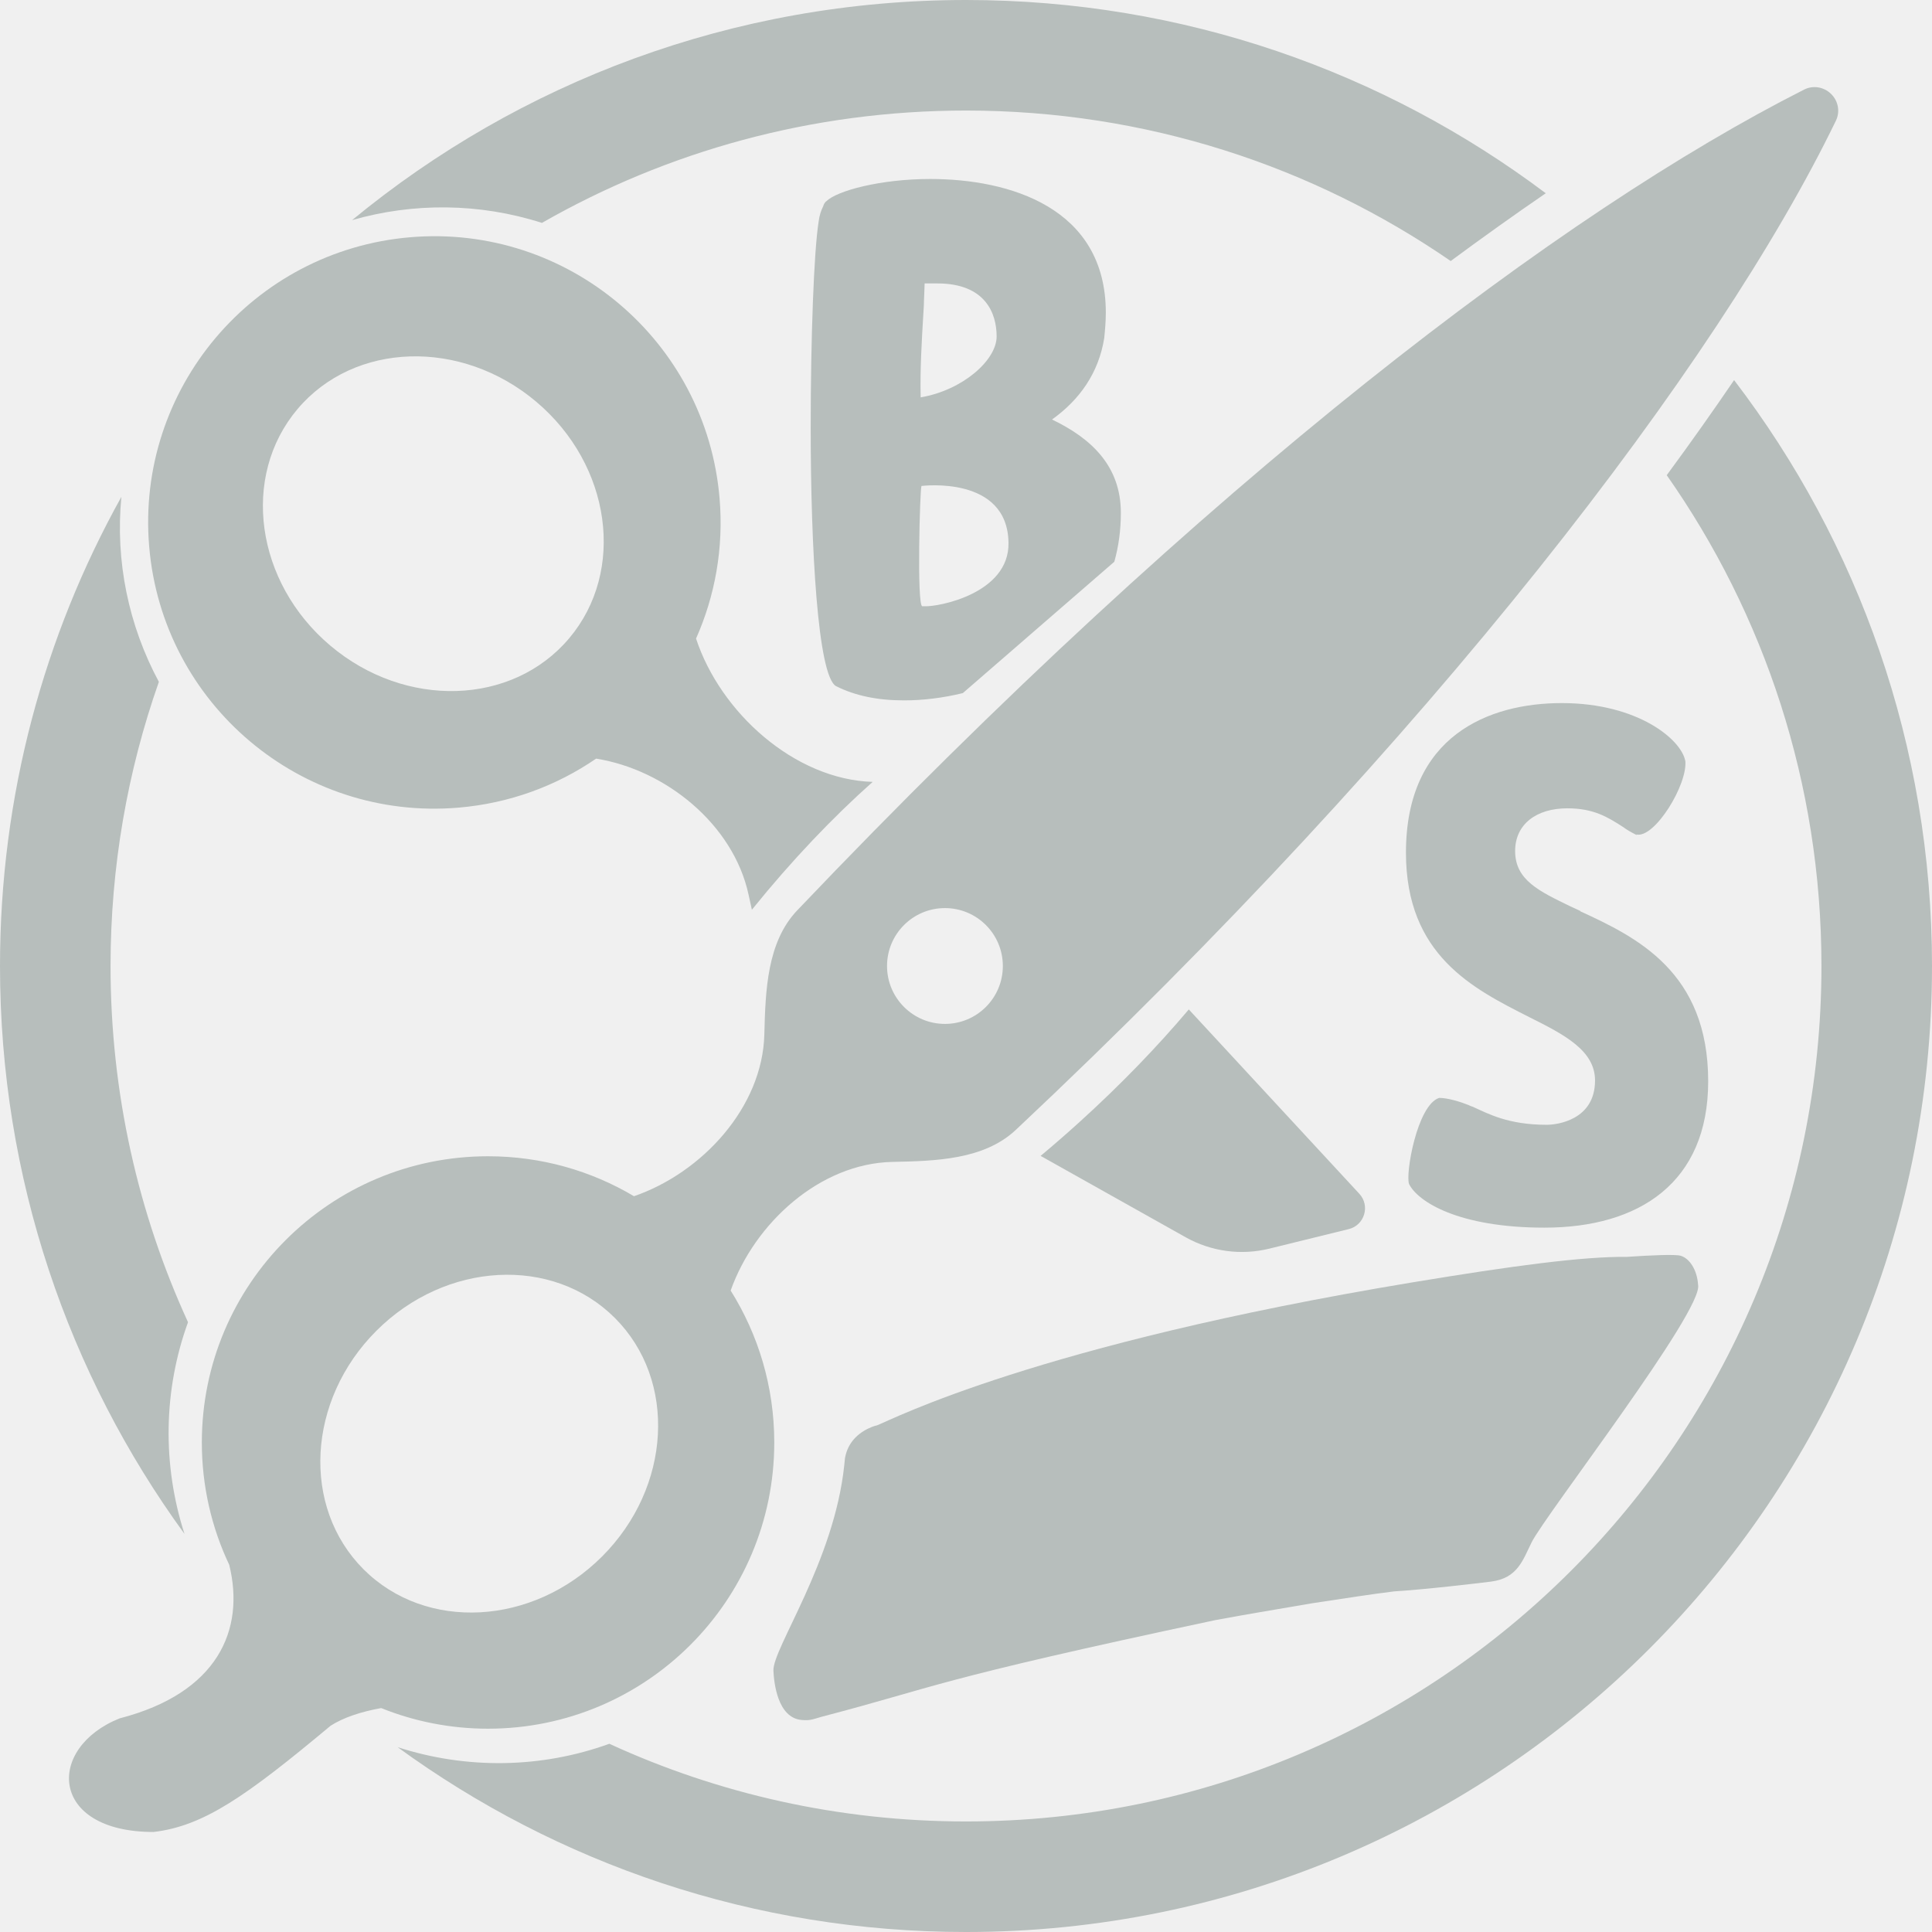
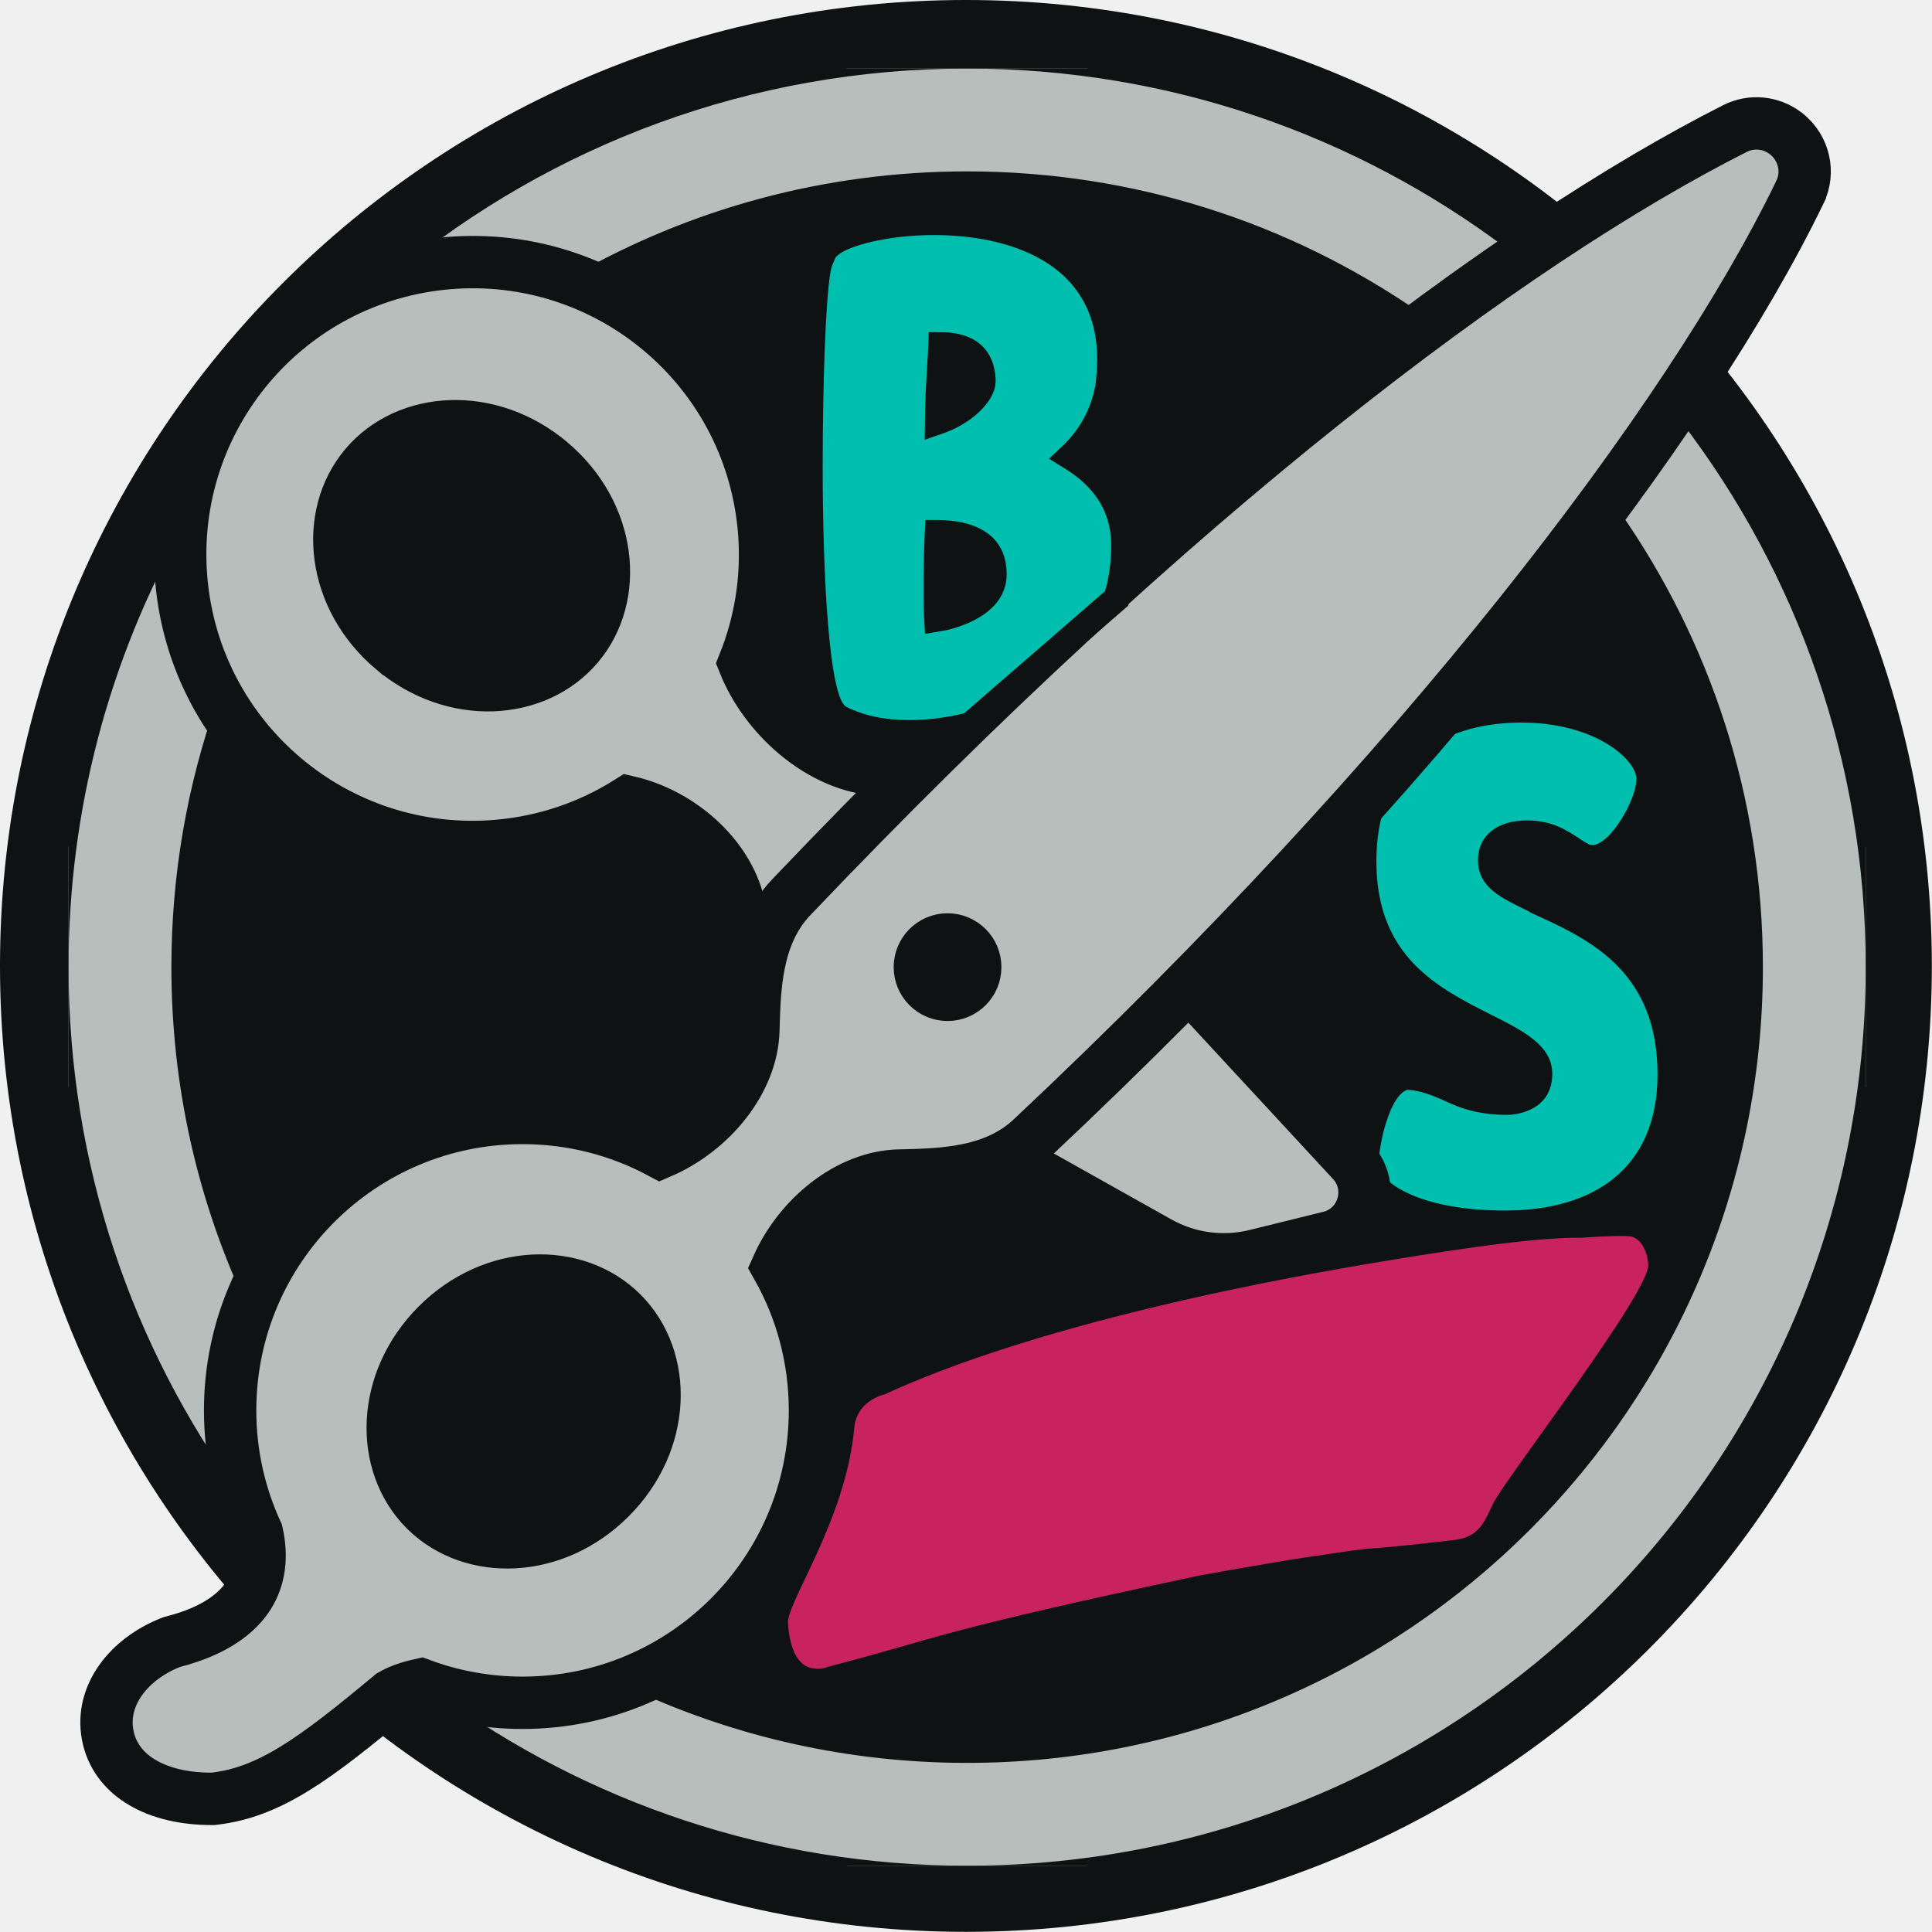
- <svg xmlns="http://www.w3.org/2000/svg" width="734" height="734" viewBox="0 0 734 734" fill="none">
-   <g clip-path="url(#clip0_269_193)">
-     <path d="M575.625 323.324C575.625 334.446 584.944 338.654 596.667 344.366L600.575 346.169H600.273C621.916 356.089 648.969 369.315 648.969 410.796C648.969 449.271 622.817 466.405 586.747 466.405C553.982 466.405 538.652 456.485 535.346 449.872C533.843 446.265 538.352 419.813 546.768 417.108C550.075 417.108 554.885 418.611 557.891 419.813C557.891 419.813 559.092 420.415 559.393 420.415C565.405 423.12 572.92 427.328 587.648 427.328C591.556 427.328 605.984 425.525 605.984 410.495C605.984 399.073 594.262 393.061 581.036 386.448C559.695 375.627 534.145 363.002 534.145 323.926C534.145 279.439 565.706 267.114 593.361 267.114C622.217 267.114 638.749 280.941 640.252 289.057V288.757C641.455 297.774 628.529 318.816 621.616 317.012L621.917 317.313C619.512 316.11 618.009 315.209 616.807 314.307C610.795 310.399 605.384 307.093 595.465 307.093C583.742 307.093 575.625 313.104 575.625 323.324Z" fill="#B7BEBC" />
-     <path d="M658.812 144.406C705.98 206.149 734 283.302 734 367C734 569.689 569.689 734 367 734C286.285 734 211.656 707.943 151.065 663.782C177.288 672.26 205.683 671.856 231.494 662.489C272.741 681.435 318.637 692 367 692C546.493 692 692 546.493 692 367C692 297.619 670.259 233.316 633.218 180.531C642.32 168.157 650.856 156.101 658.812 144.406ZM125.987 639.495C125.754 639.338 125.519 639.182 125.286 639.023L125.051 638.86C125.362 639.073 125.674 639.285 125.987 639.495ZM107.784 624.344L107.632 624.189C107.572 624.128 107.514 624.066 107.454 624.005C107.564 624.118 107.674 624.231 107.784 624.344ZM46.118 188.753C43.761 213.086 48.819 237.597 60.359 259.043C48.468 292.821 42 329.155 42 367C42 415.296 52.535 461.132 71.432 502.335C62.05 528.141 61.63 556.536 70.092 582.762C26.008 522.202 0 447.638 0 367C0 302.31 16.738 241.53 46.118 188.753ZM367 0C449.647 0 525.913 27.32 587.261 73.421C575.588 81.422 563.543 90.003 551.15 99.171C498.806 63.112 435.369 42 367 42C308.377 42 253.381 57.522 205.894 84.679C182.04 77.05 156.922 76.965 133.772 83.625C197.18 31.378 278.426 0 367 0Z" fill="#B7BEBC" />
-     <path d="M516.428 453.529C520.638 458.08 518.417 465.479 512.397 466.96L482.243 474.38C471.486 477.027 460.124 475.484 450.463 470.065L395.344 439.144C400.27 435.03 405.201 430.742 410.115 426.288C425.735 412.131 439.715 397.627 451.644 383.502L516.428 453.529ZM155.853 90.134C215.693 85.067 268.312 129.47 273.379 189.311C274.98 208.219 271.641 226.405 264.438 242.599C273.645 270.645 301.851 296.154 331.545 297.055C316.378 310.536 300.71 326.966 285.652 345.625C285.215 343.69 284.796 341.767 284.386 339.872C278.606 313.178 252.876 292.431 226.477 288.215C211.46 298.519 193.647 305.19 174.203 306.836C114.362 311.903 61.744 267.5 56.677 207.66C51.61 147.819 96.013 95.201 155.853 90.134ZM203.726 152.628C175.227 128.579 134.618 129.831 113.022 155.422C91.426 181.014 97.021 221.256 125.52 245.305C154.019 269.354 194.629 268.103 216.225 242.511C237.821 216.919 232.224 176.677 203.726 152.628Z" fill="#B7BEBC" />
-     <path d="M581.897 585.947C578.558 592.645 576.632 599.582 566.468 600.877C560.857 601.577 541.837 603.835 529.58 604.602C521.041 605.644 511.461 607.165 498.426 609.121C474.919 613.164 477.785 612.583 461.759 615.501C353.281 638.558 356.297 640.716 312.232 652.207C308.339 653.36 307.594 653.704 304.58 653.448C295.322 652.663 294.038 639.077 293.836 634.72C293.45 626.381 316.955 593.214 320.755 556.612C320.856 555.723 320.94 554.849 321.024 553.961C321.023 553.934 321.03 553.907 321.037 553.88C321.109 553.461 321.199 553.041 321.315 552.647C322.732 547.235 326.748 543.893 331.268 542.107C331.823 541.893 332.512 541.646 333.239 541.503C333.247 541.489 333.255 541.489 333.264 541.489C339.036 539.241 393.93 510.877 536.108 487.276C575.384 480.757 601.529 477.35 618.083 477.501C627.36 476.879 636.496 476.477 638.534 477.089C641.804 478.056 644.743 482.307 645.131 488.074L645.132 488.088C647.338 497.772 587.112 575.489 581.897 585.947Z" fill="#B7BEBC" />
-     <path d="M685.417 34.037C688.539 32.458 692.246 32.896 694.978 35.082C698.221 37.677 699.304 42.109 697.495 45.848C653.174 137.432 544.299 280.502 385.928 429.26C373.861 440.594 355.612 441.084 339.061 441.428C311.504 442 286.7 464.664 277.588 490.301C288.086 507.028 294.158 526.816 294.158 548.022C294.158 608.077 245.473 656.761 185.419 656.762C171.067 656.762 157.364 653.979 144.82 648.927C137.075 650.327 130.423 652.542 125.596 655.643C93.309 682.593 77.341 693.763 58.334 695.999C18.613 695.999 17.418 664.05 45.443 652.84C82.817 643.186 93.15 619.161 87.097 594.518C80.419 580.42 76.681 564.658 76.681 548.022C76.681 487.968 125.365 439.284 185.419 439.284C205.67 439.284 224.628 444.821 240.862 454.462C266.691 445.569 289.68 420.697 290.387 393.004C290.812 376.336 291.389 357.927 302.886 345.851C459.376 181.472 594.544 80.012 685.417 34.037ZM233.608 500.724C209.93 477.046 169.359 479.225 142.991 505.593C116.623 531.961 114.444 572.532 138.122 596.21C161.801 619.888 202.37 617.708 228.738 591.34C255.106 564.972 257.286 524.402 233.608 500.724ZM359 345C346.85 345 337 354.85 337 367C337 379.15 346.85 389 359 389C371.15 389 381 379.15 381 367C381 354.85 371.15 345 359 345Z" fill="#B7BEBC" />
-     <path fill-rule="evenodd" clip-rule="evenodd" d="M399.68 159.379C410.201 151.865 417.415 141.645 419.519 128.419C419.819 125.413 420.12 122.106 420.12 118.8C420.12 78.821 383.448 68 353.389 68C334.452 68 317.919 72.509 314.012 76.416C313.411 76.717 312.809 77.919 312.809 78.22C311.908 80.024 311.306 81.827 311.006 84.232C309.202 95.654 308 128.419 308 162.385C308 208.376 310.705 256.771 317.619 260.678C324.833 264.285 333.25 266.089 343.47 266.089C350.582 266.089 358.186 265.179 365.792 263.322L423.349 213.41C424.954 207.713 425.831 201.53 425.831 194.849C425.831 177.114 414.709 166.594 399.68 159.379ZM356.094 107.678C374.43 107.678 378.639 119.1 378.639 127.817C378.639 136.835 365.713 148.258 349.782 150.963C349.514 140.512 350.202 129.105 350.78 119.512C350.85 118.344 350.919 117.203 350.984 116.094C350.984 115.152 351.067 113.305 351.145 111.543C351.217 109.934 351.285 108.395 351.285 107.678H356.094ZM351.285 230.319H350.383C348.279 230.018 349.481 185.831 350.083 184.629C350.083 184.629 382.847 180.421 383.147 206.271C383.448 225.509 356.395 230.619 351.285 230.319Z" fill="#B7BEBC" />
+ <svg xmlns="http://www.w3.org/2000/svg" width="738" height="738" viewBox="0 0 738 738" fill="none">
+   <circle cx="368.968" cy="368.968" r="368.968" fill="#0F1212" />
+   <g clip-path="url(#clip0_285_165)">
+     <path d="M581.146 271.014C595.436 271.014 606.905 274.438 615.124 279.073C619.224 281.386 622.574 284.034 625.055 286.768C627.465 289.423 629.324 292.463 629.912 295.598L629.958 295.595C630.398 298.892 629.536 302.612 628.37 305.866C627.152 309.266 625.368 312.8 623.345 315.96C621.341 319.09 618.956 322.082 616.439 324.243C615.182 325.323 613.735 326.334 612.141 326.995C610.543 327.659 608.494 328.091 606.31 327.521L606.736 325.882L605.617 327.436C603.331 326.292 601.676 325.328 600.256 324.284C594.914 320.814 590.866 318.406 583.114 318.406C578.429 318.406 574.991 319.61 572.838 321.323C570.811 322.936 569.559 325.267 569.559 328.586C569.559 332.034 570.854 334.292 573.484 336.48C576.446 338.943 580.676 340.969 586.361 343.739L589.988 345.412L589.962 345.53C599.972 350.12 612.053 355.849 621.559 365.618C631.359 375.691 638.156 389.75 638.156 410.397C638.156 429.615 631.565 444.143 619.887 453.756C608.364 463.241 592.536 467.406 574.961 467.406C559.157 467.406 547.261 465.017 538.749 461.643C530.437 458.348 524.754 453.858 522.415 449.18L522.338 449.026L522.271 448.866C521.679 447.445 521.623 445.797 521.619 444.781C521.614 443.523 521.713 442.065 521.888 440.526C522.237 437.437 522.926 433.704 523.921 430.007C524.907 426.341 526.251 422.496 527.987 419.296C529.582 416.357 532.122 412.8 536.04 411.54L536.786 411.3H537.569C541.421 411.3 546.278 412.82 549.258 413.964L549.828 414.188L550.023 414.266L550.229 414.368C550.241 414.374 550.258 414.383 550.278 414.393H550.45L551.429 414.833C557.083 417.377 563.221 420.859 575.804 420.859C577.137 420.859 580.468 420.51 583.277 418.912C585.735 417.514 587.953 415.138 587.953 410.115C587.953 406.807 586.373 404.016 582.755 401.05C578.985 397.96 573.698 395.255 567.383 392.097L567.37 392.09L567.357 392.084C557.525 387.099 545.762 381.265 536.606 371.767C527.218 362.027 520.763 348.685 520.763 329.149C520.763 307.021 528.694 292.164 540.726 283.001C552.522 274.017 567.591 271.014 581.146 271.014Z" fill="#00BFAF" stroke="#0F1212" stroke-width="10" />
+     <path d="M644.745 159.427C689.246 217.679 715.683 290.474 715.683 369.436C715.682 560.663 560.663 715.683 369.436 715.683C293.288 715.683 222.874 691.098 165.709 649.434L168.398 644.155C192.298 651.881 218.171 651.51 241.676 642.98L242.833 642.56L243.951 643.074C282.144 660.617 324.644 670.402 369.436 670.402C535.654 670.401 670.401 535.655 670.401 369.436C670.401 305.182 650.269 245.638 615.968 196.758L614.729 194.993L616.007 193.257C624.499 181.712 632.462 170.467 639.881 159.561L642.22 156.121L644.745 159.427ZM145.692 621.803H145.691C145.693 621.804 145.695 621.806 145.697 621.807L142.35 626.785C142.348 626.784 142.346 626.783 142.344 626.781C142.151 626.652 141.899 626.485 141.674 626.331L141.664 626.324L141.655 626.318L141.486 626.2C141.474 626.192 141.462 626.184 141.45 626.176V626.175L141.436 626.165L144.841 621.225C145.126 621.42 145.409 621.613 145.692 621.803ZM128.837 607.714L128.991 607.872C129.043 607.925 129.094 607.979 129.146 608.031L124.854 612.225L124.712 612.079V612.078C124.67 612.036 124.63 611.996 124.605 611.97C124.576 611.939 124.561 611.923 124.548 611.91H124.547C124.544 611.907 124.54 611.903 124.537 611.9L128.826 607.703C128.83 607.707 128.833 607.711 128.837 607.714ZM126.749 605.501C126.779 605.534 126.814 605.572 126.85 605.611L124.638 607.638L122.427 609.665C122.4 609.636 122.373 609.607 122.341 609.573C122.31 609.54 122.276 609.502 122.24 609.463L124.452 607.436L126.663 605.408C126.69 605.437 126.717 605.467 126.749 605.501ZM125.688 604.328L123.436 606.309L121.183 608.29C121.145 608.247 121.106 608.203 121.057 608.149L123.292 606.148L125.527 604.148C125.574 604.199 125.63 604.263 125.688 604.328ZM72.307 203.014C70.16 225.171 74.766 247.501 85.282 267.044L85.91 268.211L85.47 269.461C74.459 300.737 68.47 334.384 68.47 369.436C68.47 414.166 78.225 456.609 95.723 494.761L96.236 495.879L95.815 497.036C87.272 520.537 86.886 546.409 94.598 570.312L89.317 572.998C47.726 515.862 23.188 445.51 23.188 369.436C23.188 308.409 38.979 251.062 66.699 201.266L72.307 203.014ZM369.436 23.188C447.406 23.188 519.364 48.965 577.243 92.458L580.584 94.969L577.137 97.331C566.25 104.793 555.014 112.797 543.451 121.352L541.729 122.626L539.965 121.41C491.493 88.019 432.752 68.47 369.436 68.47C315.143 68.47 264.217 82.844 220.245 107.99L219.1 108.646L217.842 108.243C196.109 101.293 173.224 101.216 152.131 107.283L149.394 102.085C209.215 52.794 285.873 23.188 369.436 23.188Z" fill="#B7BEBC" stroke="#0F1212" stroke-width="6" />
+     <path d="M455.941 378.078L516.532 443.573H516.533C525.644 453.422 520.836 469.431 507.811 472.635L507.812 472.636L479.609 479.576C467.084 482.658 453.854 480.861 442.604 474.552H442.604L391.052 445.632L378.4 438.534L389.534 429.235C394.038 425.474 398.548 421.551 403.044 417.476C417.341 404.518 430.105 391.271 440.961 378.417L448.26 369.775L455.941 378.078ZM171.11 100.524C232.1 95.36 285.788 140.222 291.707 200.965L291.838 202.403L291.977 204.219C293.163 221.518 290.323 238.213 284.248 253.355C288.252 263.36 295.292 272.992 304.135 280.411C313.981 288.672 325.435 293.683 336.578 294.021L361.715 294.785L342.918 311.491C329.177 323.704 314.9 338.665 301.134 355.723L288.151 371.811L283.598 351.646C283.179 349.792 282.779 347.958 282.395 346.179L282.178 345.232C277.656 326.551 259.719 310.907 240.09 306.344C225.432 315.595 208.4 321.569 189.96 323.13C128.489 328.335 74.438 282.722 69.232 221.252C64.028 159.781 109.64 105.73 171.11 100.524ZM210.279 176.58C187.052 156.979 155.539 159.038 139.537 178C123.536 196.962 126.806 228.373 150.032 247.973H150.033C173.261 267.574 204.775 265.517 220.776 246.554C236.778 227.592 233.506 196.181 210.279 176.58Z" fill="#B7BEBC" stroke="#0F1212" stroke-width="20" />
+     <path d="M616.233 467.161C618.006 467.112 619.631 467.098 620.973 467.138C622.102 467.172 623.619 467.251 624.812 467.605C624.816 467.606 624.821 467.607 624.825 467.608C624.828 467.609 624.83 467.609 624.833 467.61L624.832 467.611C630.625 469.336 634.017 475.691 634.53 482.055C634.793 483.757 634.416 485.4 634.097 486.497C633.694 487.881 633.073 489.394 632.342 490.948C630.872 494.071 628.709 497.875 626.141 502.052C620.988 510.432 613.913 520.778 606.688 531.053C599.462 541.329 591.989 551.67 586.085 559.959C583.121 564.12 580.554 567.762 578.583 570.657C576.796 573.281 575.645 575.08 575.097 576.069L574.898 576.443C573.633 578.981 571.981 583.095 569.519 586.197C566.679 589.775 562.673 592.365 556.625 593.135L556.612 593.137C551.394 593.788 533.61 595.901 521.971 596.638C514.122 597.6 505.325 598.995 493.169 600.819C471.218 604.594 473.897 604.052 459.029 606.759C357.84 628.268 360.878 630.221 319.533 641.006C317.967 641.471 316.535 641.93 315.253 642.172C313.675 642.469 312.308 642.468 310.632 642.326V642.325C303.368 641.709 299.806 635.982 298.169 631.584C296.487 627.064 296.113 622.242 296.012 620.06V620.059C295.92 618.075 296.509 615.971 297.112 614.222C297.765 612.332 298.688 610.174 299.737 607.867C300.793 605.547 302.04 602.943 303.362 600.164C304.694 597.367 306.119 594.357 307.572 591.151C313.408 578.274 319.518 562.555 321.21 546.26L321.212 546.235L321.215 546.211C321.303 545.436 321.377 544.665 321.455 543.841C321.473 543.638 321.499 543.47 321.521 543.347C321.527 543.315 321.534 543.285 321.54 543.257C321.604 542.9 321.683 542.51 321.786 542.107L321.91 541.655C323.785 534.712 328.972 530.616 334.179 528.559L334.197 528.552L334.217 528.544C334.696 528.359 335.442 528.083 336.315 527.868C339.272 526.623 354.018 519.412 383.373 510.007C413.757 500.272 460.074 488.068 526.779 476.995C563.283 470.936 588.111 467.669 604.109 467.785C608.414 467.498 612.725 467.257 616.233 467.161Z" fill="#C8235F" stroke="#0F1212" stroke-width="10" />
+     <path d="M662.729 49.099C669.055 45.899 676.442 46.723 681.91 50.788L682.434 51.191L682.737 51.44C689.049 56.713 691.28 65.697 687.542 73.423V73.424C645.345 160.619 542.557 295.4 393.984 434.955C386.494 441.99 377.406 445.335 368.702 447.027C361.184 448.488 353.36 448.816 346.426 448.981L343.512 449.044C324.317 449.443 305.472 464.684 296.924 483.88C306.081 500.091 311.308 518.818 311.308 538.742C311.308 600.433 261.296 650.443 199.606 650.444C185.957 650.444 172.86 647.987 160.746 643.491C155.819 644.577 152.071 645.995 149.514 647.531C120.129 672.037 103.018 684.59 81.914 687.073L81.332 687.141H80.746C60.188 687.141 44.098 678.562 41.129 662.734C38.278 647.53 49.304 633.76 64.976 627.491L65.569 627.253L66.189 627.093C81.979 623.014 90.601 616.298 94.943 609.42C99.123 602.799 100.204 594.66 98.149 585.52C91.574 571.279 87.905 555.427 87.905 538.742C87.906 477.052 137.916 427.042 199.606 427.042C218.629 427.042 236.564 431.807 252.259 440.21C271.693 431.85 287.288 412.875 287.783 393.501L287.861 390.567C288.06 383.584 288.427 375.703 289.936 368.139C291.682 359.383 295.097 350.25 302.228 342.76C449.022 188.565 576.344 92.803 662.729 49.099ZM237.605 501.576C220.061 484.032 188.486 484.639 166.995 506.129C145.504 527.62 144.897 559.196 162.441 576.74L162.854 577.148C180.478 594.273 211.727 593.508 233.05 572.185C254.541 550.694 255.149 519.12 237.605 501.576ZM361.953 358.859C356.112 358.859 351.377 363.594 351.377 369.435C351.377 375.276 356.112 380.011 361.953 380.011C367.794 380.011 372.529 375.276 372.529 369.435C372.529 363.595 367.794 358.859 361.953 358.859Z" fill="#B7BEBC" stroke="#0F1212" stroke-width="20" />
+     <path d="M356.705 84.787C371.22 84.787 387.843 87.377 401.014 95.226C414.512 103.271 424.117 116.725 424.117 137.299C424.117 140.663 423.811 143.974 423.53 146.792L423.517 146.937L423.493 147.081C421.722 158.212 416.472 167.277 408.91 174.398C420.606 181.572 429.459 192.09 429.459 208.427C429.459 215.117 428.58 221.357 426.95 227.141L426.544 228.583L425.413 229.563L371.581 276.245L370.667 277.038L369.491 277.325C362.006 279.152 354.497 280.055 347.429 280.055C337.269 280.055 328.597 278.258 321.015 274.467L320.901 274.41L320.79 274.347C318.398 272.995 317.119 270.45 316.384 268.663C315.53 266.59 314.826 264.02 314.225 261.171C313.015 255.441 312.071 247.858 311.345 239.208C309.888 221.865 309.254 199.642 309.254 178.063C309.254 146.494 310.361 115.563 312.108 104.316C312.438 101.697 313.096 99.598 314.047 97.59C314.108 97.403 314.168 97.236 314.226 97.097C314.391 96.697 314.594 96.299 314.816 95.928C315.037 95.562 315.334 95.123 315.715 94.692C315.934 94.444 316.279 94.085 316.753 93.734C318.372 92.282 320.592 91.15 322.802 90.254C325.347 89.221 328.441 88.278 331.894 87.48C338.805 85.882 347.477 84.787 356.705 84.787ZM358.247 203.632C358.211 204.395 358.175 205.246 358.14 206.17C357.988 210.157 357.857 215.391 357.805 220.6C357.752 225.825 357.779 230.953 357.937 234.757C357.96 235.315 357.986 235.834 358.014 236.312C358.696 236.201 359.478 236.055 360.343 235.859C363.089 235.236 366.302 234.219 369.317 232.726C375.509 229.662 379.634 225.321 379.538 219.187V219.167C379.481 214.285 377.94 211.249 375.981 209.211C373.917 207.063 371.006 205.634 367.69 204.756C364.394 203.882 361.013 203.639 358.391 203.631C358.343 203.63 358.295 203.632 358.247 203.632ZM359.552 131.899C359.498 133.14 359.456 134.201 359.456 134.768V134.915L359.447 135.06C359.386 136.102 359.321 137.176 359.256 138.264V138.265C358.83 145.329 358.355 153.274 358.286 160.964C362.52 159.502 366.289 157.348 369.227 154.918C373.662 151.248 375.321 147.743 375.321 145.732C375.321 142.352 374.492 138.964 372.396 136.491C370.462 134.211 366.818 131.963 359.552 131.899Z" fill="#00BFAF" stroke="#0F1212" stroke-width="10" />
  </g>
  <defs>
-     <clipPath id="clip0_269_193">
-       <rect width="734" height="734" fill="white" />
+     <clipPath id="clip0_285_165">
+       <rect width="686.495" height="686.495" fill="white" transform="translate(26.1875 26.1877)" />
    </clipPath>
  </defs>
</svg>
